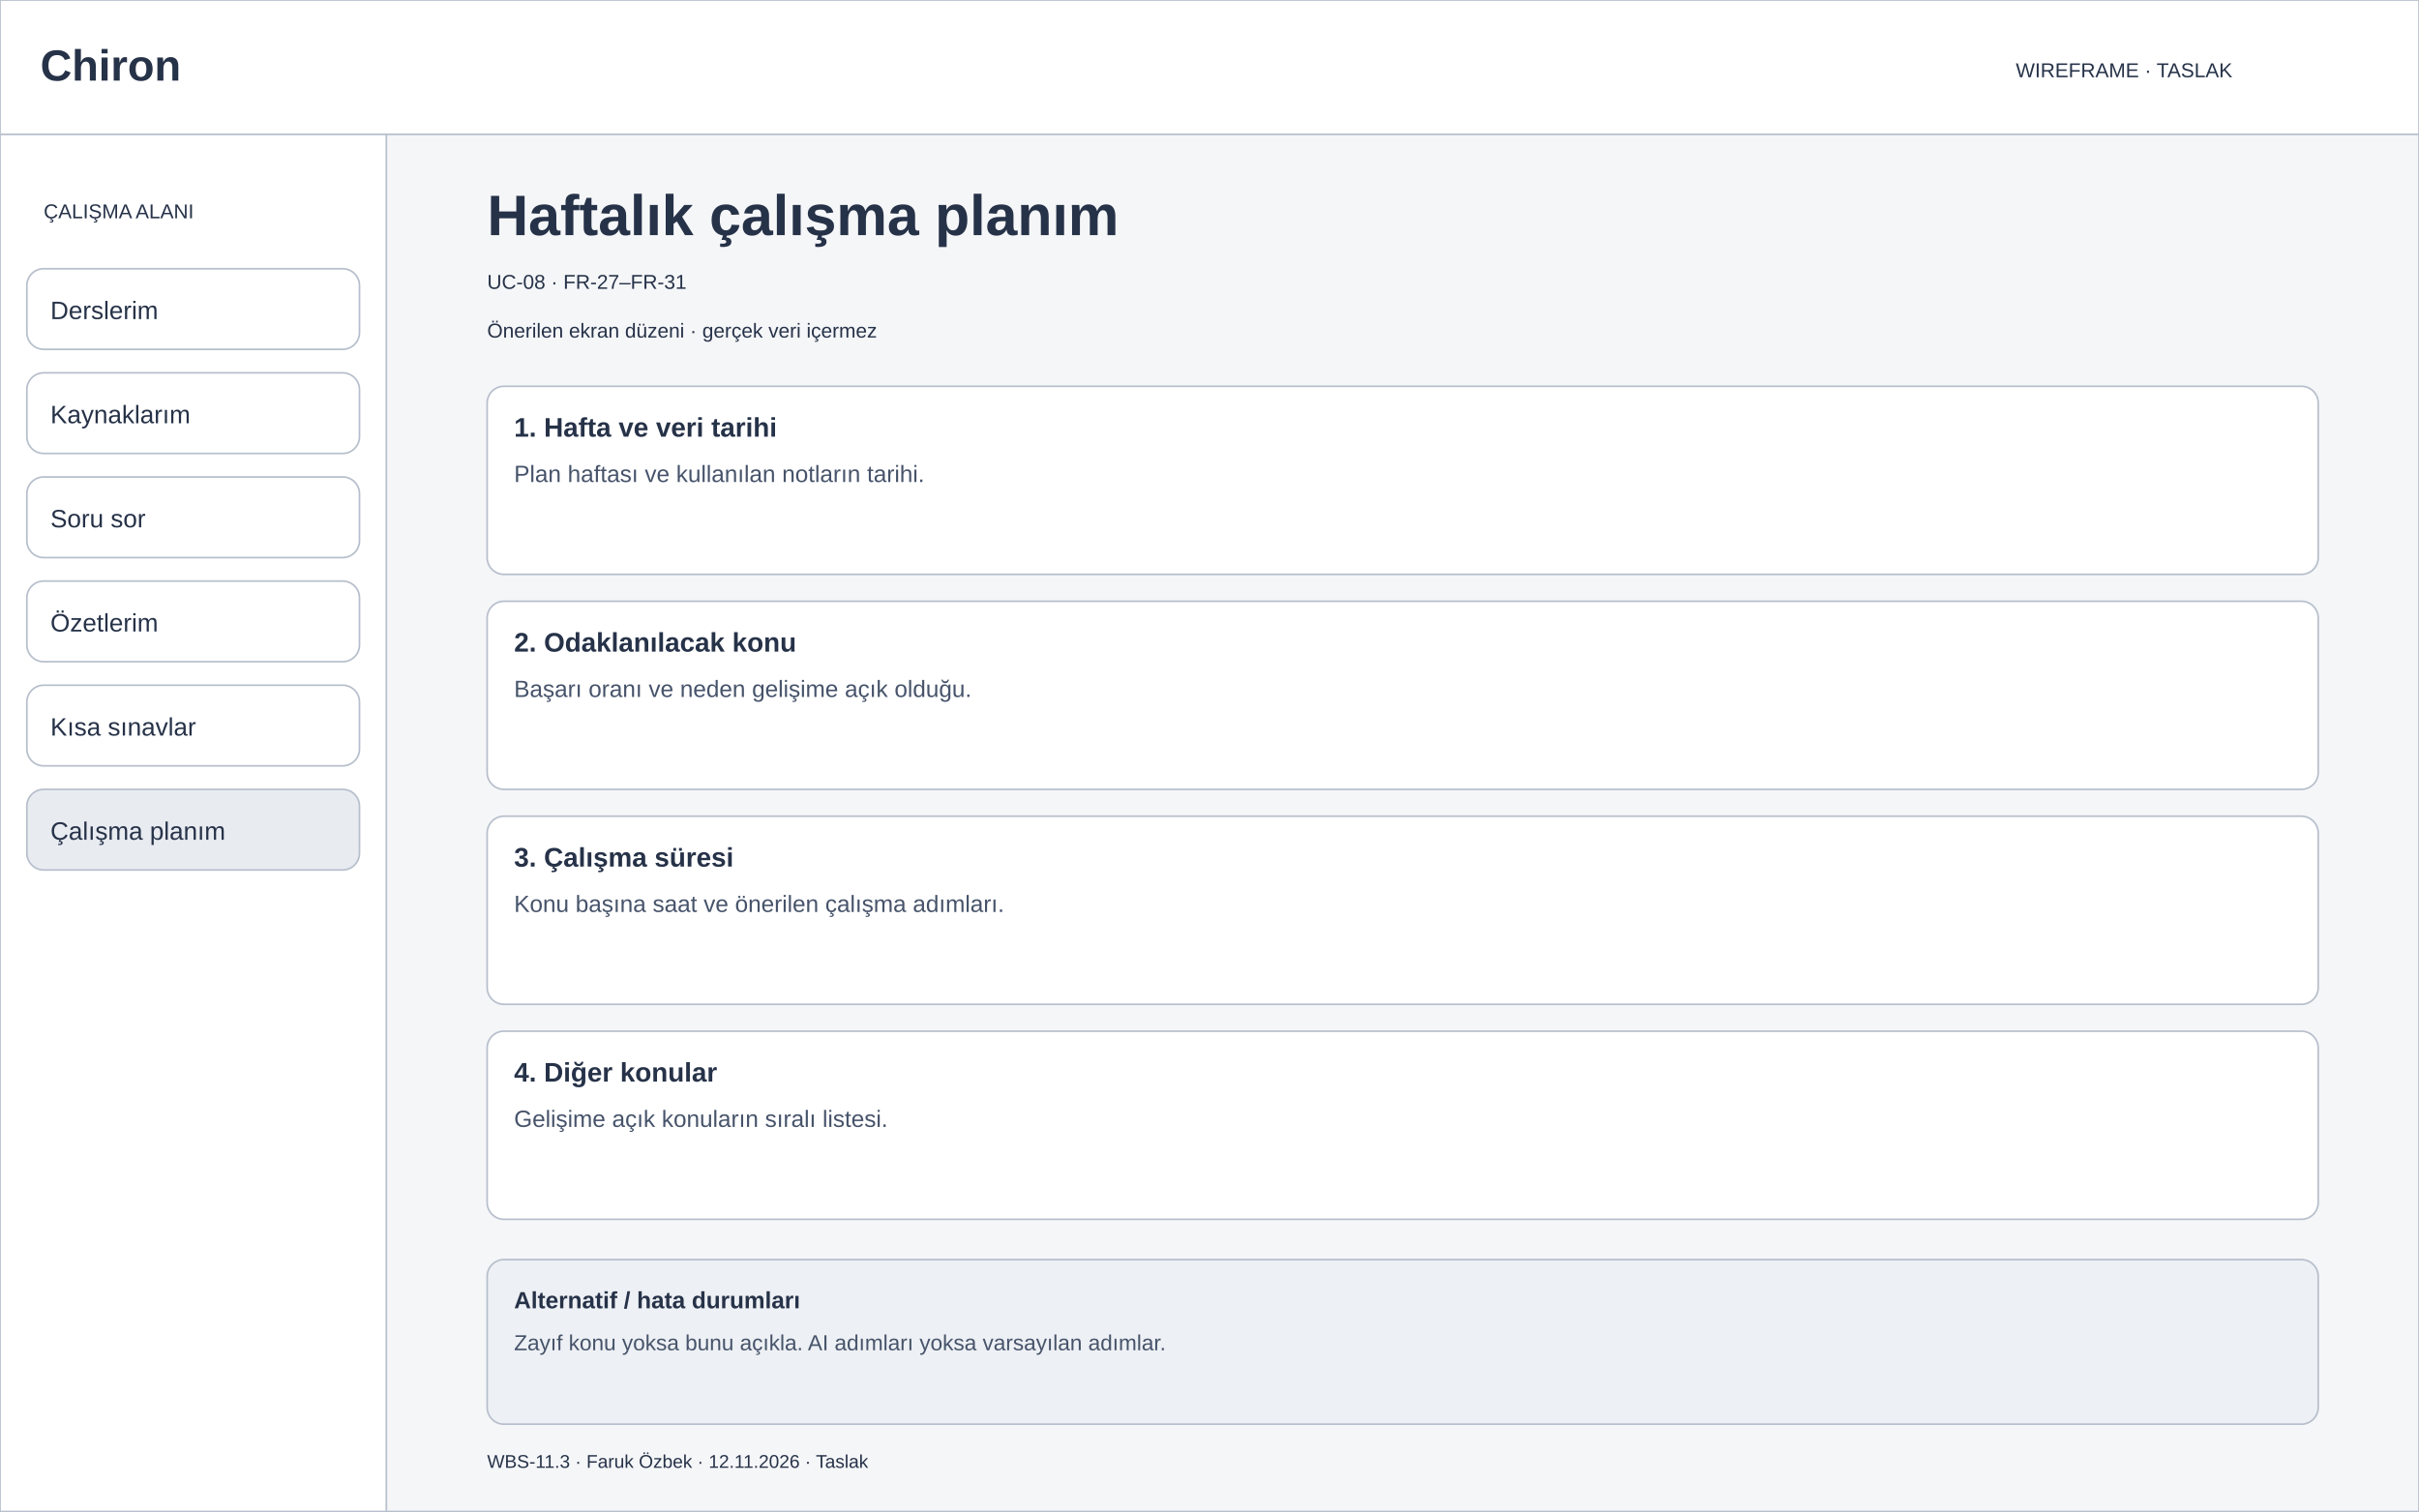
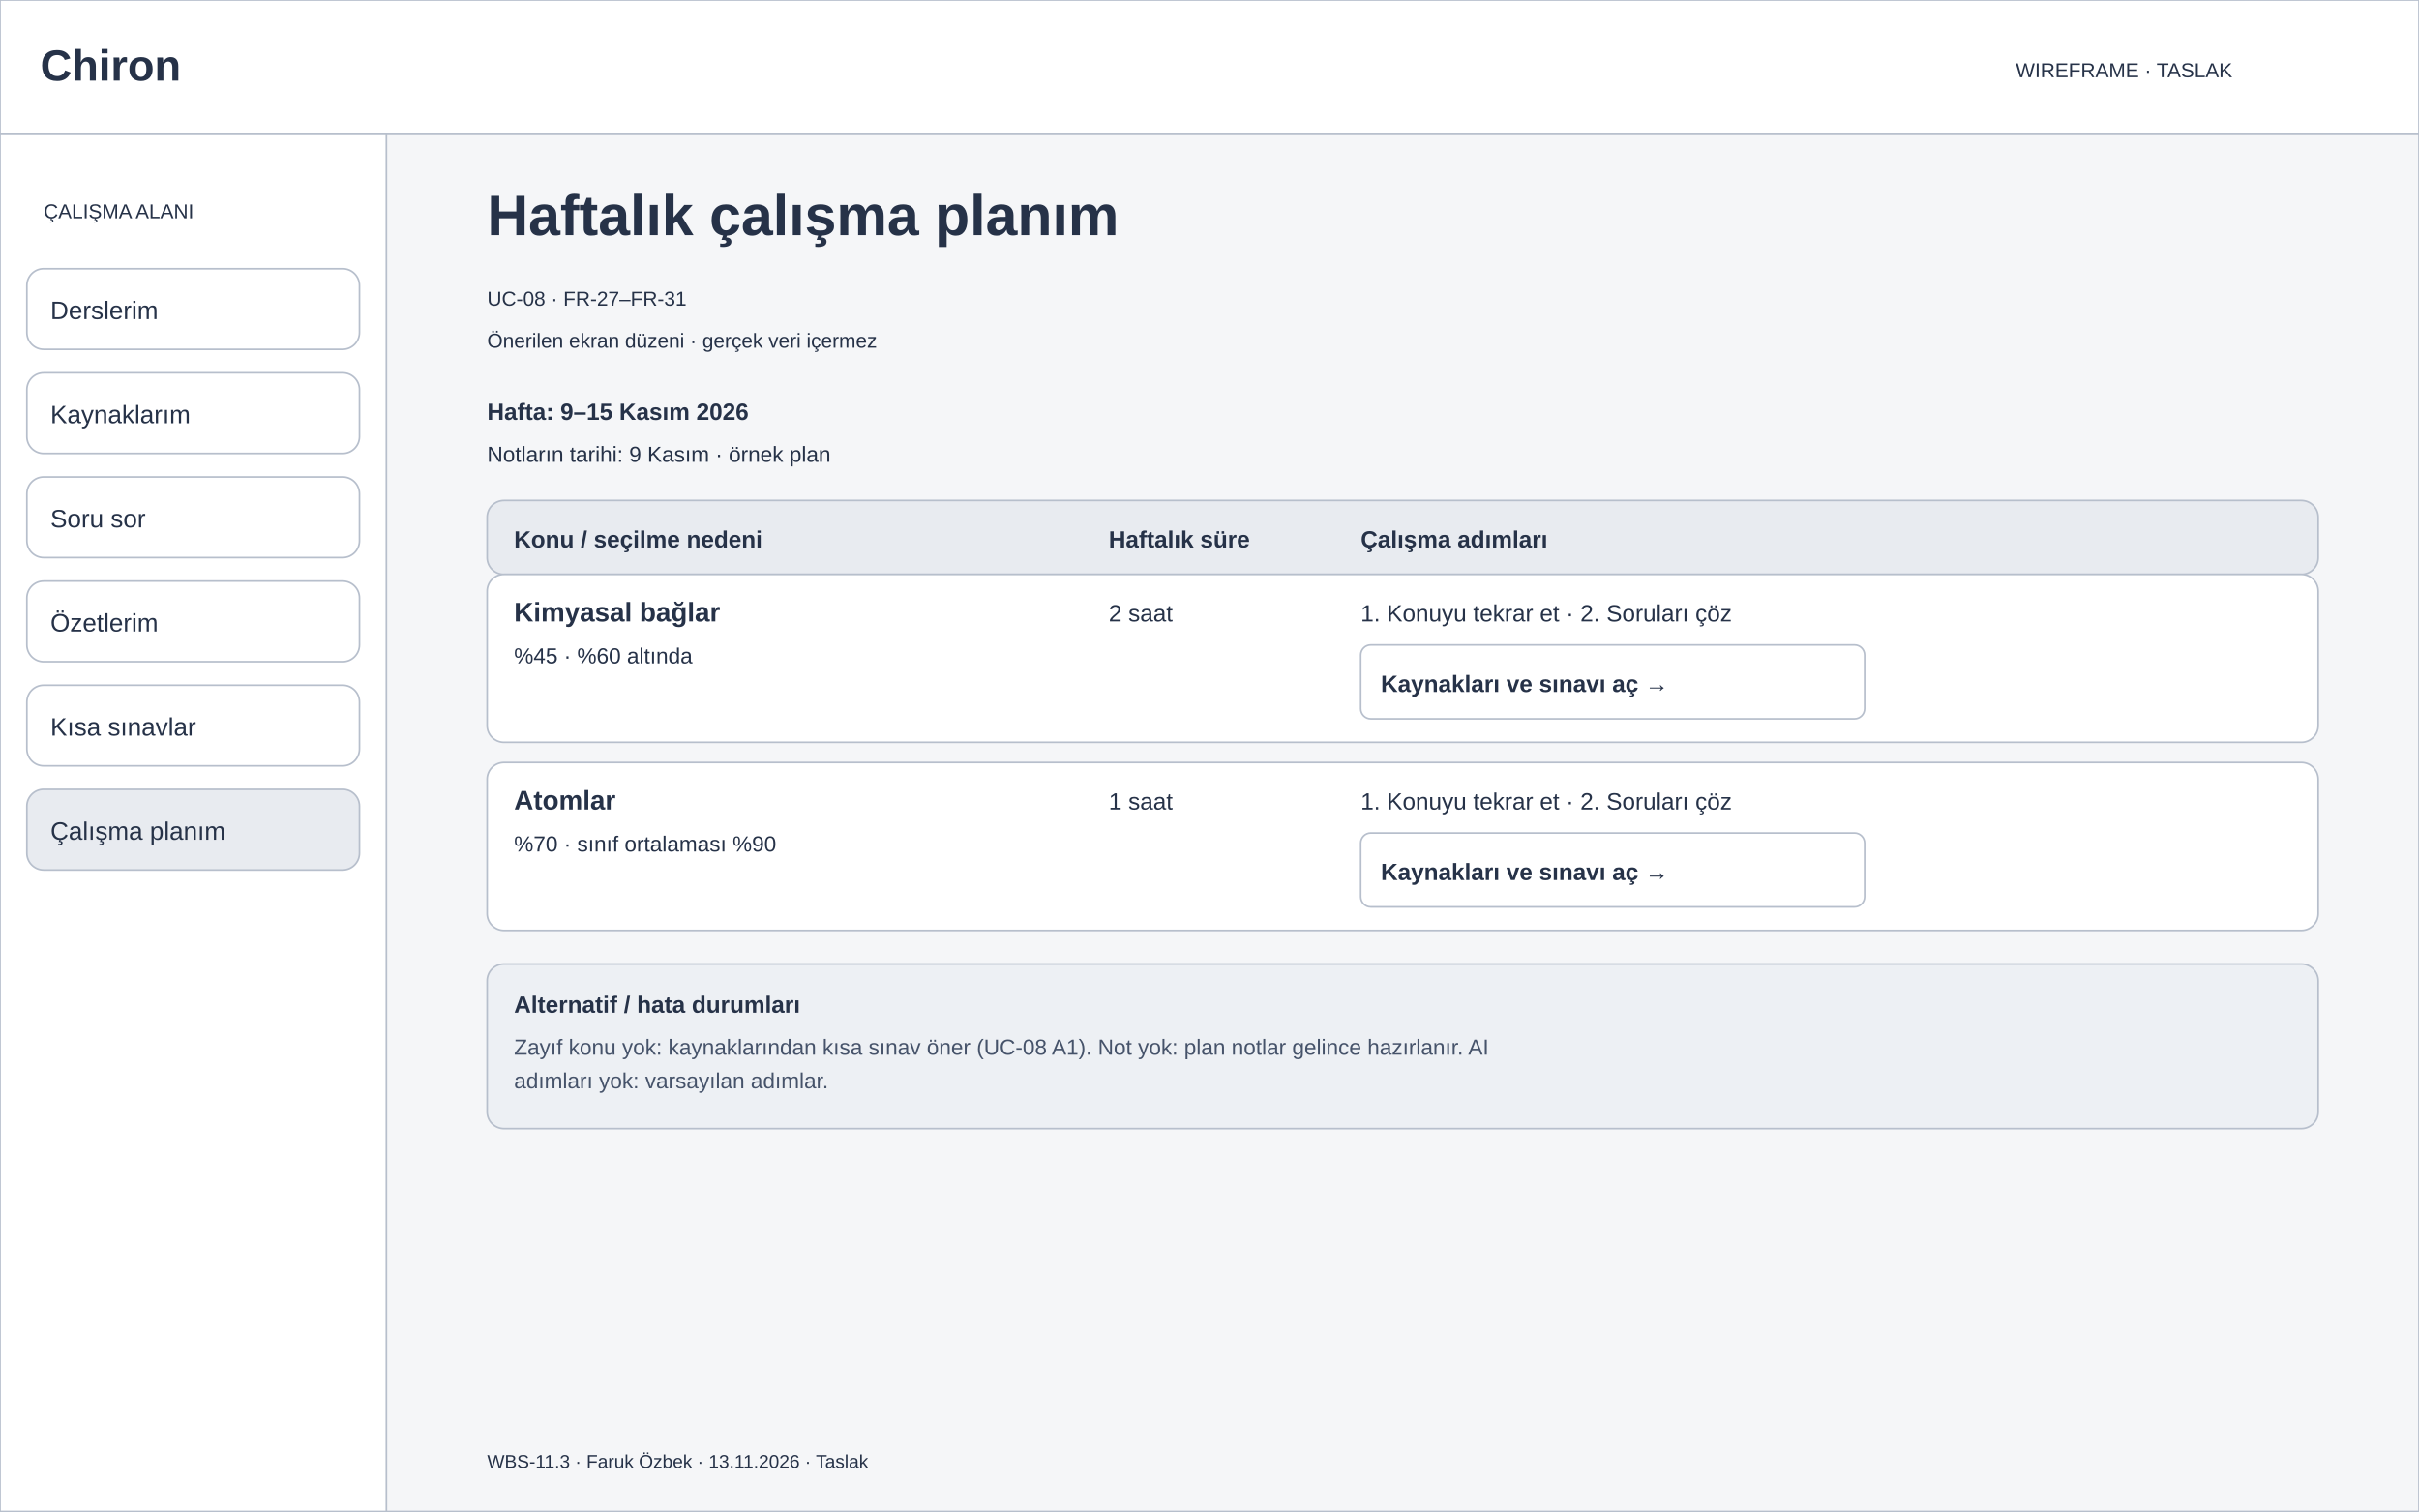
<svg xmlns="http://www.w3.org/2000/svg" width="1440" height="900" viewBox="0 0 1440 900" role="img" aria-labelledby="title desc">
  <rect x="0" y="0" width="1440" height="900" rx="0" fill="#f5f6f8" stroke="#b7bfcc" />
  <rect x="0" y="0" width="1440" height="80" rx="0" fill="#fff" stroke="#b7bfcc" />
  <text x="24" y="48" font-family="Arial, sans-serif" font-size="26" fill="#263248" font-weight="700">Chiron</text>
  <text x="1200" y="46" font-family="Arial, sans-serif" font-size="12" fill="#263248" font-weight="400">WIREFRAME · TASLAK</text>
  <rect x="0" y="80" width="230" height="820" rx="0" fill="#fff" stroke="#b7bfcc" />
  <text x="26" y="130" font-family="Arial, sans-serif" font-size="12" fill="#263248" font-weight="400">ÇALIŞMA ALANI</text>
  <a href="index.html#courses" target="_top">
    <rect x="16" y="160" width="198" height="48" rx="10" fill="#fff" stroke="#b7bfcc" />
    <text x="30" y="190" font-family="Arial, sans-serif" font-size="15" fill="#263248" font-weight="400">Derslerim</text>
  </a>
  <a href="index.html#sources" target="_top">
    <rect x="16" y="222" width="198" height="48" rx="10" fill="#fff" stroke="#b7bfcc" />
    <text x="30" y="252" font-family="Arial, sans-serif" font-size="15" fill="#263248" font-weight="400">Kaynaklarım</text>
  </a>
  <a href="index.html#questions" target="_top">
    <rect x="16" y="284" width="198" height="48" rx="10" fill="#fff" stroke="#b7bfcc" />
    <text x="30" y="314" font-family="Arial, sans-serif" font-size="15" fill="#263248" font-weight="400">Soru sor</text>
  </a>
  <a href="index.html#summaries" target="_top">
    <rect x="16" y="346" width="198" height="48" rx="10" fill="#fff" stroke="#b7bfcc" />
    <text x="30" y="376" font-family="Arial, sans-serif" font-size="15" fill="#263248" font-weight="400">Özetlerim</text>
  </a>
  <a href="index.html#quiz" target="_top">
    <rect x="16" y="408" width="198" height="48" rx="10" fill="#fff" stroke="#b7bfcc" />
    <text x="30" y="438" font-family="Arial, sans-serif" font-size="15" fill="#263248" font-weight="400">Kısa sınavlar</text>
  </a>
  <a href="index.html#planner" target="_top">
    <rect x="16" y="470" width="198" height="48" rx="10" fill="#e8ebf0" stroke="#b7bfcc" />
    <text x="30" y="500" font-family="Arial, sans-serif" font-size="15" fill="#263248" font-weight="400">Çalışma planım</text>
  </a>
  <text x="290" y="140" font-family="Arial, sans-serif" font-size="34" fill="#263248" font-weight="700">Haftalık çalışma planım</text>
-   <text x="290" y="172" font-family="Arial, sans-serif" font-size="12" fill="#263248" font-weight="400">UC-08 · FR-27–FR-31</text>
-   <text x="290" y="201" font-family="Arial, sans-serif" font-size="12" fill="#263248" font-weight="400">Önerilen ekran düzeni · gerçek veri içermez</text>
-   <rect x="290" y="230" width="1090" height="112" rx="10" fill="#fff" stroke="#b7bfcc" />
-   <text x="306" y="260" font-family="Arial, sans-serif" font-size="16" fill="#263248" font-weight="700">1. Hafta ve veri tarihi</text>
-   <text x="306" y="287" font-family="Arial, sans-serif" font-size="14" fill="#46536a" font-weight="400">Plan haftası ve kullanılan notların tarihi.</text>
-   <rect x="290" y="358" width="1090" height="112" rx="10" fill="#fff" stroke="#b7bfcc" />
-   <text x="306" y="388" font-family="Arial, sans-serif" font-size="16" fill="#263248" font-weight="700">2. Odaklanılacak konu</text>
-   <text x="306" y="415" font-family="Arial, sans-serif" font-size="14" fill="#46536a" font-weight="400">Başarı oranı ve neden gelişime açık olduğu.</text>
-   <rect x="290" y="486" width="1090" height="112" rx="10" fill="#fff" stroke="#b7bfcc" />
-   <text x="306" y="516" font-family="Arial, sans-serif" font-size="16" fill="#263248" font-weight="700">3. Çalışma süresi</text>
-   <text x="306" y="543" font-family="Arial, sans-serif" font-size="14" fill="#46536a" font-weight="400">Konu başına saat ve önerilen çalışma adımları.</text>
-   <rect x="290" y="614" width="1090" height="112" rx="10" fill="#fff" stroke="#b7bfcc" />
-   <text x="306" y="644" font-family="Arial, sans-serif" font-size="16" fill="#263248" font-weight="700">4. Diğer konular</text>
-   <text x="306" y="671" font-family="Arial, sans-serif" font-size="14" fill="#46536a" font-weight="400">Gelişime açık konuların sıralı listesi.</text>
-   <rect x="290" y="750" width="1090" height="98" rx="10" fill="#edf0f4" stroke="#b7bfcc" />
-   <text x="306" y="779" font-family="Arial, sans-serif" font-size="14" fill="#263248" font-weight="700">Alternatif / hata durumları</text>
-   <text x="306" y="804" font-family="Arial, sans-serif" font-size="13" fill="#46536a" font-weight="400">Zayıf konu yoksa bunu açıkla. AI adımları yoksa varsayılan adımlar.</text>
-   <text x="290" y="874" font-family="Arial, sans-serif" font-size="11" fill="#263248" font-weight="400">WBS-11.3 · Faruk Özbek · 12.11.2026 · Taslak</text>
+   <text x="290" y="182" font-family="Arial, sans-serif" font-size="12" fill="#263248" font-weight="400">UC-08 · FR-27–FR-31</text>
+   <text x="290" y="207" font-family="Arial, sans-serif" font-size="12" fill="#263248" font-weight="400">Önerilen ekran düzeni · gerçek veri içermez</text>
+   <text x="290" y="250" font-family="Arial, sans-serif" font-size="14" fill="#263248" font-weight="600">Hafta: 9–15 Kasım 2026</text>
+   <text x="290" y="275" font-family="Arial, sans-serif" font-size="13" fill="#263248" font-weight="400">Notların tarihi: 9 Kasım · örnek plan</text>
+   <rect x="290" y="298" width="1090" height="44" rx="10" fill="#e8ebf0" stroke="#b7bfcc" />
+   <text x="306" y="326" font-family="Arial, sans-serif" font-size="14" fill="#263248" font-weight="700">Konu / seçilme nedeni</text>
+   <text x="660" y="326" font-family="Arial, sans-serif" font-size="14" fill="#263248" font-weight="700">Haftalık süre</text>
+   <text x="810" y="326" font-family="Arial, sans-serif" font-size="14" fill="#263248" font-weight="700">Çalışma adımları</text>
+   <rect x="290" y="342" width="1090" height="100" rx="10" fill="#fff" stroke="#b7bfcc" />
+   <text x="306" y="370" font-family="Arial, sans-serif" font-size="16" fill="#263248" font-weight="700">Kimyasal bağlar</text>
+   <text x="306" y="395" font-family="Arial, sans-serif" font-size="13" fill="#263248" font-weight="400">%45 · %60 altında</text>
+   <text x="660" y="370" font-family="Arial, sans-serif" font-size="14" fill="#263248" font-weight="400">2 saat</text>
+   <text x="810" y="370" font-family="Arial, sans-serif" font-size="14" fill="#263248" font-weight="400">1. Konuyu tekrar et · 2. Soruları çöz</text>
+   <rect x="810" y="384" width="300" height="44" rx="6" fill="#fff" stroke="#b7bfcc" />
+   <text x="822" y="412" font-family="Arial, sans-serif" font-size="14" fill="#263248" font-weight="600">Kaynakları ve sınavı aç →</text>
+   <rect x="290" y="454" width="1090" height="100" rx="10" fill="#fff" stroke="#b7bfcc" />
+   <text x="306" y="482" font-family="Arial, sans-serif" font-size="16" fill="#263248" font-weight="700">Atomlar</text>
+   <text x="306" y="507" font-family="Arial, sans-serif" font-size="13" fill="#263248" font-weight="400">%70 · sınıf ortalaması %90</text>
+   <text x="660" y="482" font-family="Arial, sans-serif" font-size="14" fill="#263248" font-weight="400">1 saat</text>
+   <text x="810" y="482" font-family="Arial, sans-serif" font-size="14" fill="#263248" font-weight="400">1. Konuyu tekrar et · 2. Soruları çöz</text>
+   <rect x="810" y="496" width="300" height="44" rx="6" fill="#fff" stroke="#b7bfcc" />
+   <text x="822" y="524" font-family="Arial, sans-serif" font-size="14" fill="#263248" font-weight="600">Kaynakları ve sınavı aç →</text>
+   <rect x="290" y="574" width="1090" height="98" rx="10" fill="#edf0f4" stroke="#b7bfcc" />
+   <text x="306" y="603" font-family="Arial, sans-serif" font-size="14" fill="#263248" font-weight="700">Alternatif / hata durumları</text>
+   <text x="306" y="628" font-family="Arial, sans-serif" font-size="13" fill="#46536a" font-weight="400">Zayıf konu yok: kaynaklarından kısa sınav öner (UC-08 A1). Not yok: plan notlar gelince hazırlanır. AI</text>
+   <text x="306" y="648" font-family="Arial, sans-serif" font-size="13" fill="#46536a" font-weight="400">adımları yok: varsayılan adımlar.</text>
+   <text x="290" y="874" font-family="Arial, sans-serif" font-size="11" fill="#263248" font-weight="400">WBS-11.3 · Faruk Özbek · 13.11.2026 · Taslak</text>
</svg>
